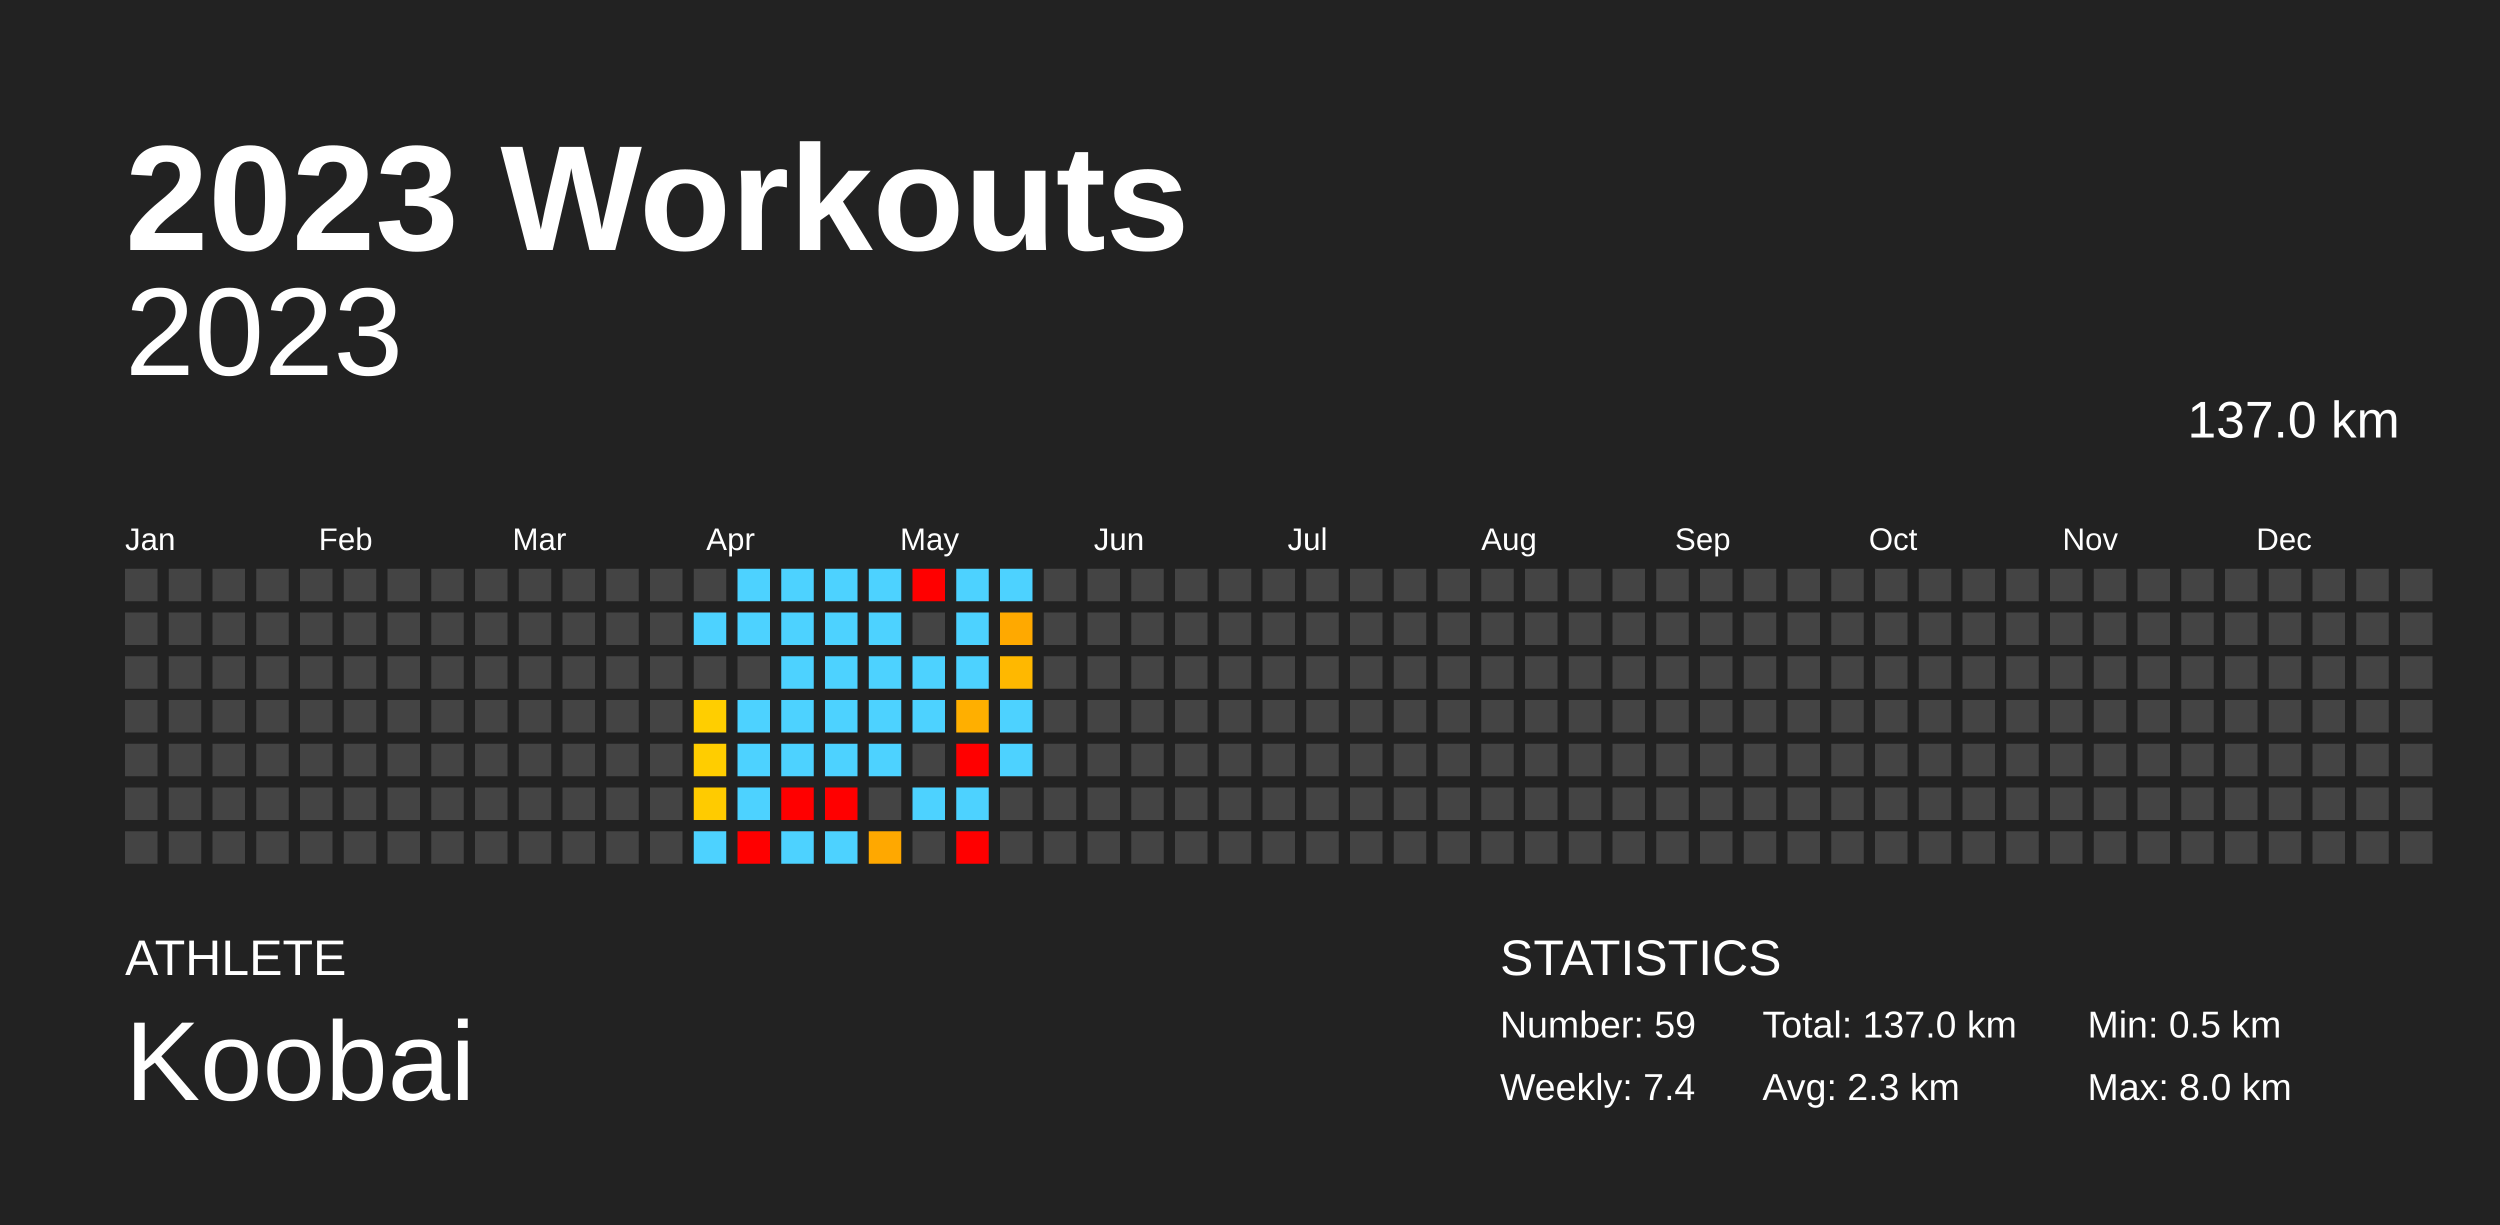
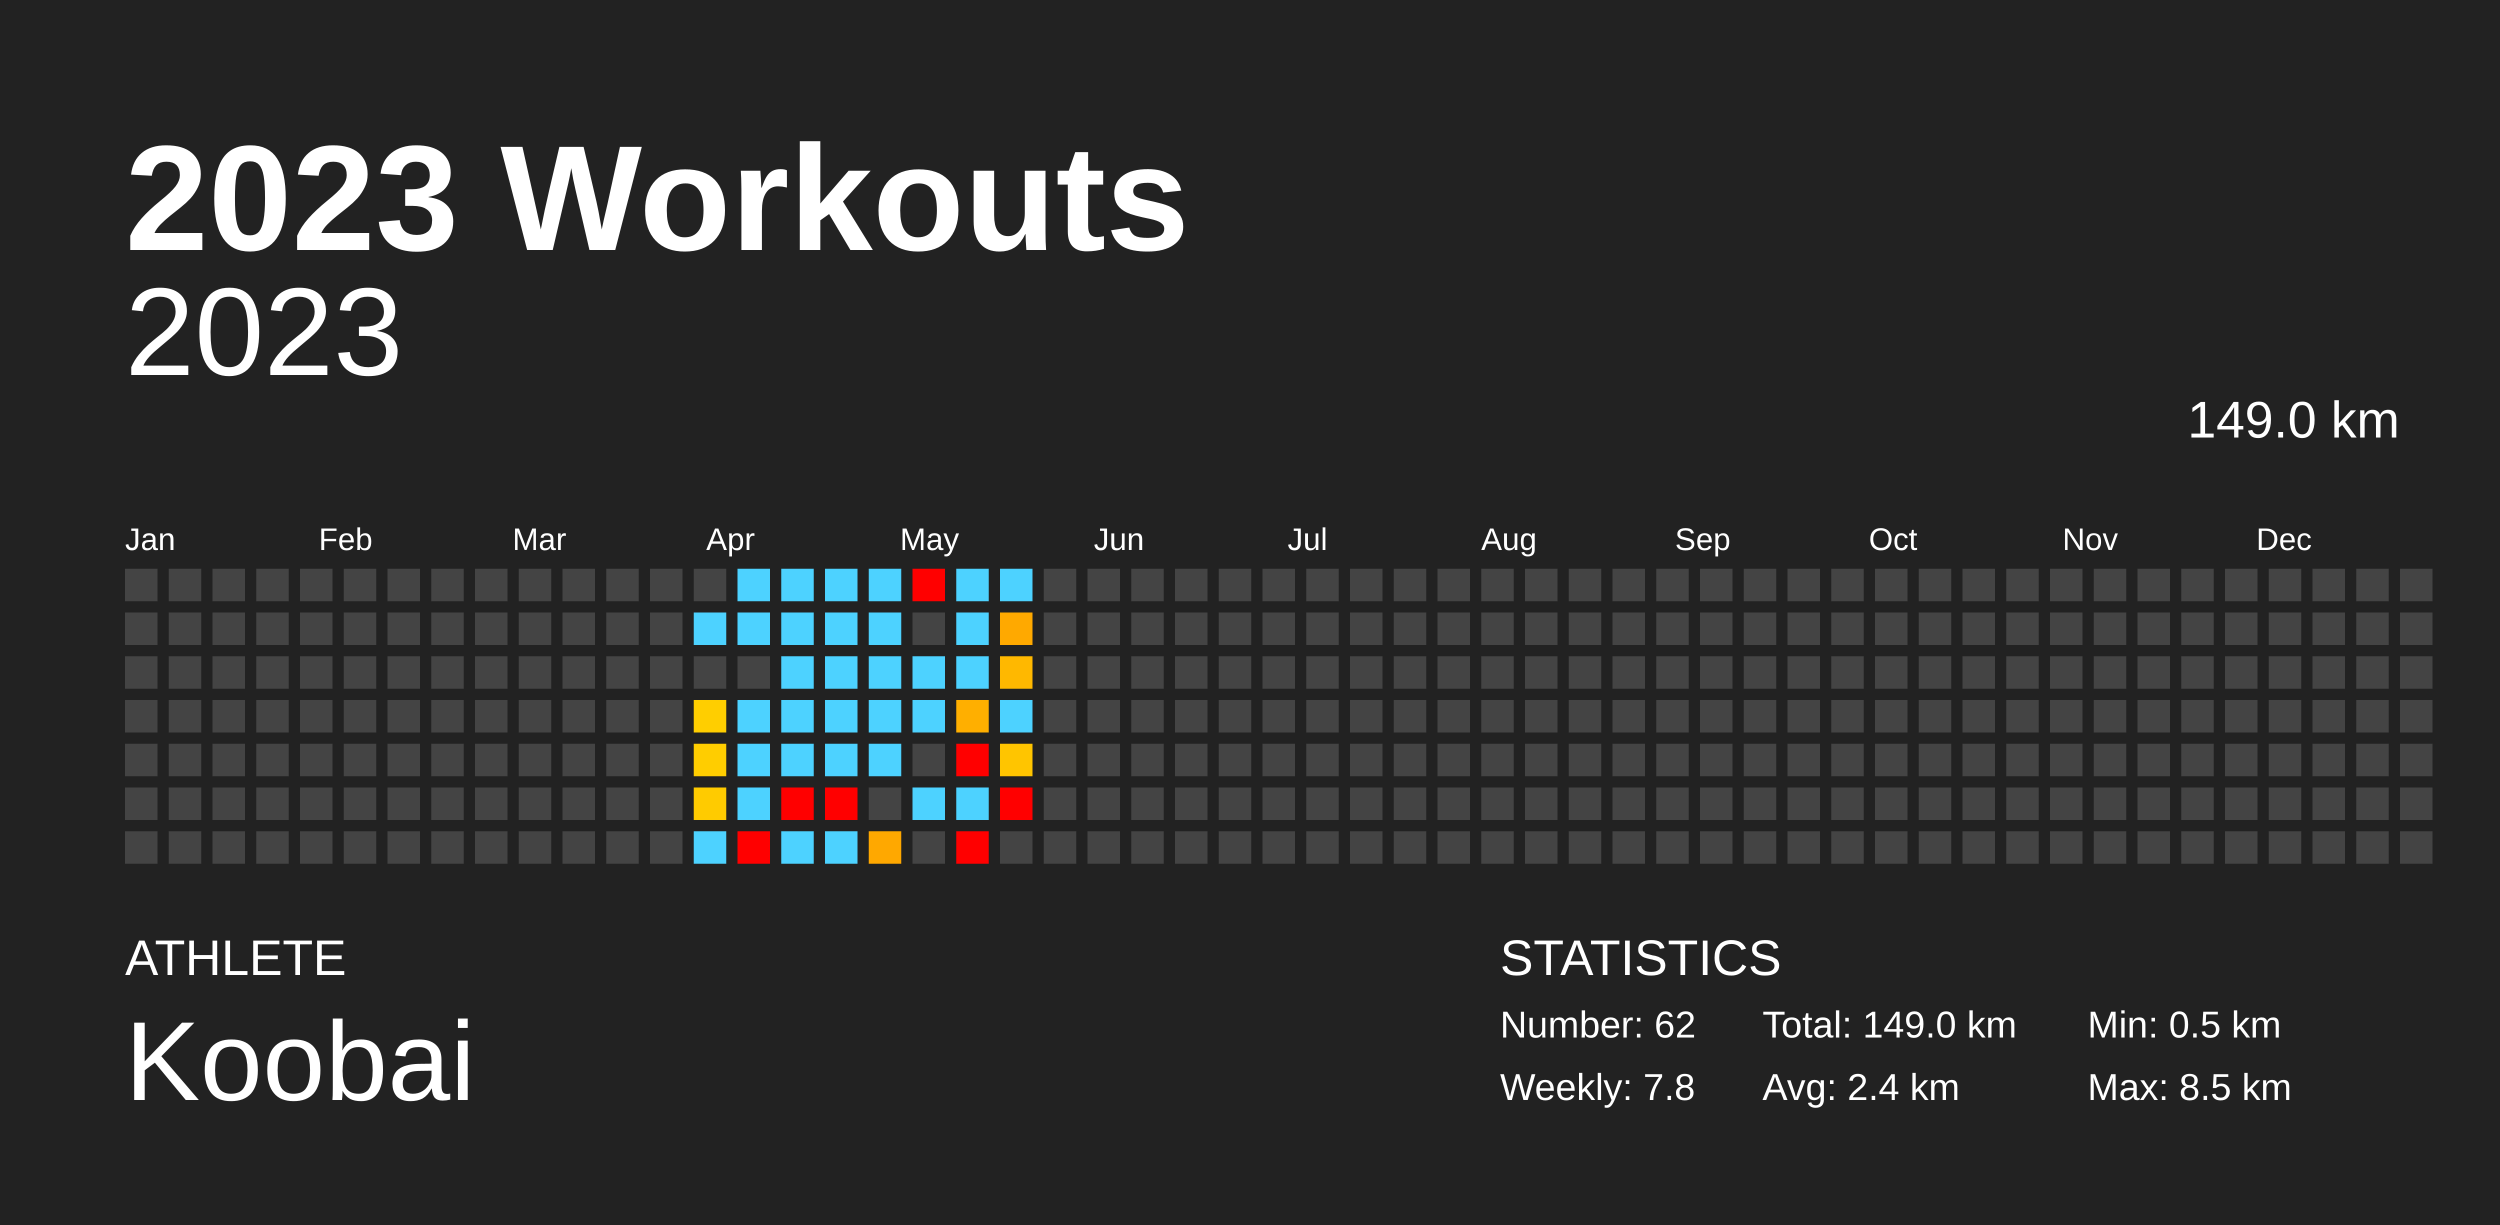
<svg xmlns="http://www.w3.org/2000/svg" baseProfile="full" height="98mm" version="1.1" viewBox="0,0,200,98" width="200mm">
  <defs />
  <rect fill="#222222" height="98" width="200" x="0" y="0" />
  <text fill="#FFFFFF" style="font-size:12px; font-family:Arial; font-weight:bold;" x="10" y="20">2023 Workouts</text>
  <text fill="#FFFFFF" style="font-size:4px; font-family:Arial" x="10" y="78">ATHLETE</text>
  <text fill="#FFFFFF" style="font-size:9px; font-family:Arial" x="10" y="88">Koobai</text>
  <text fill="#FFFFFF" style="font-size:4px; font-family:Arial" x="120" y="78">STATISTICS</text>
-   <text fill="#FFFFFF" style="font-size:3px; font-family:Arial" x="120" y="83">Number: 59</text>
-   <text fill="#FFFFFF" style="font-size:3px; font-family:Arial" x="120" y="88">Weekly: 7.4</text>
-   <text fill="#FFFFFF" style="font-size:3px; font-family:Arial" x="141" y="83">Total: 137.0 km</text>
-   <text fill="#FFFFFF" style="font-size:3px; font-family:Arial" x="141" y="88">Avg: 2.3 km</text>
+   <text fill="#FFFFFF" style="font-size:3px; font-family:Arial" x="120" y="83">Number: 62</text>
+   <text fill="#FFFFFF" style="font-size:3px; font-family:Arial" x="120" y="88">Weekly: 7.8</text>
+   <text fill="#FFFFFF" style="font-size:3px; font-family:Arial" x="141" y="83">Total: 149.0 km</text>
+   <text fill="#FFFFFF" style="font-size:3px; font-family:Arial" x="141" y="88">Avg: 2.4 km</text>
  <text fill="#FFFFFF" style="font-size:3px; font-family:Arial" x="167" y="83">Min: 0.5 km</text>
-   <text fill="#FFFFFF" style="font-size:3px; font-family:Arial" x="167" y="88">Max: 8.0 km</text>
+   <text fill="#FFFFFF" style="font-size:3px; font-family:Arial" x="167" y="88">Max: 8.5 km</text>
  <text alignment-baseline="hanging" fill="#FFFFFF" style="font-size:10.0px; font-family:Arial;" x="10" y="30">2023</text>
-   <text alignment-baseline="hanging" fill="#FFFFFF" style="font-size:4.125px; font-family:Arial;" x="175" y="35">137.0 km</text>
+   <text alignment-baseline="hanging" fill="#FFFFFF" style="font-size:4.125px; font-family:Arial;" x="175" y="35">149.0 km</text>
  <text fill="#FFFFFF" style="font-size:2.5px; font-family:Arial" x="10.0" y="44">Jan</text>
  <text fill="#FFFFFF" style="font-size:2.5px; font-family:Arial" x="25.5" y="44">Feb</text>
  <text fill="#FFFFFF" style="font-size:2.5px; font-family:Arial" x="41.0" y="44">Mar</text>
  <text fill="#FFFFFF" style="font-size:2.5px; font-family:Arial" x="56.5" y="44">Apr</text>
  <text fill="#FFFFFF" style="font-size:2.5px; font-family:Arial" x="72.0" y="44">May</text>
  <text fill="#FFFFFF" style="font-size:2.5px; font-family:Arial" x="87.5" y="44">Jun</text>
  <text fill="#FFFFFF" style="font-size:2.5px; font-family:Arial" x="103.0" y="44">Jul</text>
  <text fill="#FFFFFF" style="font-size:2.5px; font-family:Arial" x="118.5" y="44">Aug</text>
  <text fill="#FFFFFF" style="font-size:2.5px; font-family:Arial" x="134.0" y="44">Sep</text>
  <text fill="#FFFFFF" style="font-size:2.5px; font-family:Arial" x="149.5" y="44">Oct</text>
  <text fill="#FFFFFF" style="font-size:2.5px; font-family:Arial" x="165.0" y="44">Nov</text>
  <text fill="#FFFFFF" style="font-size:2.5px; font-family:Arial" x="180.5" y="44">Dec</text>
  <rect fill="#444444" height="2.6" width="2.6" x="10.0" y="45.5" />
  <rect fill="#444444" height="2.6" width="2.6" x="10.0" y="49.0" />
  <rect fill="#444444" height="2.6" width="2.6" x="10.0" y="52.5" />
  <rect fill="#444444" height="2.6" width="2.6" x="10.0" y="56.0" />
  <rect fill="#444444" height="2.6" width="2.6" x="10.0" y="59.5" />
  <rect fill="#444444" height="2.6" width="2.6" x="10.0" y="63.0" />
  <rect fill="#444444" height="2.6" width="2.6" x="10.0" y="66.5" />
  <rect fill="#444444" height="2.6" width="2.6" x="13.5" y="45.5" />
  <rect fill="#444444" height="2.6" width="2.6" x="13.5" y="49.0" />
  <rect fill="#444444" height="2.6" width="2.6" x="13.5" y="52.5" />
  <rect fill="#444444" height="2.6" width="2.6" x="13.5" y="56.0" />
  <rect fill="#444444" height="2.6" width="2.6" x="13.5" y="59.5" />
  <rect fill="#444444" height="2.6" width="2.6" x="13.5" y="63.0" />
  <rect fill="#444444" height="2.6" width="2.6" x="13.5" y="66.5" />
  <rect fill="#444444" height="2.6" width="2.6" x="17.0" y="45.5" />
  <rect fill="#444444" height="2.6" width="2.6" x="17.0" y="49.0" />
  <rect fill="#444444" height="2.6" width="2.6" x="17.0" y="52.5" />
  <rect fill="#444444" height="2.6" width="2.6" x="17.0" y="56.0" />
  <rect fill="#444444" height="2.6" width="2.6" x="17.0" y="59.5" />
  <rect fill="#444444" height="2.6" width="2.6" x="17.0" y="63.0" />
  <rect fill="#444444" height="2.6" width="2.6" x="17.0" y="66.5" />
  <rect fill="#444444" height="2.6" width="2.6" x="20.5" y="45.5" />
  <rect fill="#444444" height="2.6" width="2.6" x="20.5" y="49.0" />
  <rect fill="#444444" height="2.6" width="2.6" x="20.5" y="52.5" />
  <rect fill="#444444" height="2.6" width="2.6" x="20.5" y="56.0" />
  <rect fill="#444444" height="2.6" width="2.6" x="20.5" y="59.5" />
  <rect fill="#444444" height="2.6" width="2.6" x="20.5" y="63.0" />
  <rect fill="#444444" height="2.6" width="2.6" x="20.5" y="66.5" />
  <rect fill="#444444" height="2.6" width="2.6" x="24.0" y="45.5" />
  <rect fill="#444444" height="2.6" width="2.6" x="24.0" y="49.0" />
  <rect fill="#444444" height="2.6" width="2.6" x="24.0" y="52.5" />
  <rect fill="#444444" height="2.6" width="2.6" x="24.0" y="56.0" />
  <rect fill="#444444" height="2.6" width="2.6" x="24.0" y="59.5" />
  <rect fill="#444444" height="2.6" width="2.6" x="24.0" y="63.0" />
  <rect fill="#444444" height="2.6" width="2.6" x="24.0" y="66.5" />
  <rect fill="#444444" height="2.6" width="2.6" x="27.5" y="45.5" />
  <rect fill="#444444" height="2.6" width="2.6" x="27.5" y="49.0" />
  <rect fill="#444444" height="2.6" width="2.6" x="27.5" y="52.5" />
  <rect fill="#444444" height="2.6" width="2.6" x="27.5" y="56.0" />
  <rect fill="#444444" height="2.6" width="2.6" x="27.5" y="59.5" />
  <rect fill="#444444" height="2.6" width="2.6" x="27.5" y="63.0" />
  <rect fill="#444444" height="2.6" width="2.6" x="27.5" y="66.5" />
  <rect fill="#444444" height="2.6" width="2.6" x="31.0" y="45.5" />
  <rect fill="#444444" height="2.6" width="2.6" x="31.0" y="49.0" />
  <rect fill="#444444" height="2.6" width="2.6" x="31.0" y="52.5" />
  <rect fill="#444444" height="2.6" width="2.6" x="31.0" y="56.0" />
  <rect fill="#444444" height="2.6" width="2.6" x="31.0" y="59.5" />
  <rect fill="#444444" height="2.6" width="2.6" x="31.0" y="63.0" />
  <rect fill="#444444" height="2.6" width="2.6" x="31.0" y="66.5" />
  <rect fill="#444444" height="2.6" width="2.6" x="34.5" y="45.5" />
  <rect fill="#444444" height="2.6" width="2.6" x="34.5" y="49.0" />
  <rect fill="#444444" height="2.6" width="2.6" x="34.5" y="52.5" />
  <rect fill="#444444" height="2.6" width="2.6" x="34.5" y="56.0" />
  <rect fill="#444444" height="2.6" width="2.6" x="34.5" y="59.5" />
  <rect fill="#444444" height="2.6" width="2.6" x="34.5" y="63.0" />
  <rect fill="#444444" height="2.6" width="2.6" x="34.5" y="66.5" />
  <rect fill="#444444" height="2.6" width="2.6" x="38.0" y="45.5" />
  <rect fill="#444444" height="2.6" width="2.6" x="38.0" y="49.0" />
  <rect fill="#444444" height="2.6" width="2.6" x="38.0" y="52.5" />
  <rect fill="#444444" height="2.6" width="2.6" x="38.0" y="56.0" />
  <rect fill="#444444" height="2.6" width="2.6" x="38.0" y="59.5" />
  <rect fill="#444444" height="2.6" width="2.6" x="38.0" y="63.0" />
  <rect fill="#444444" height="2.6" width="2.6" x="38.0" y="66.5" />
  <rect fill="#444444" height="2.6" width="2.6" x="41.5" y="45.5" />
  <rect fill="#444444" height="2.6" width="2.6" x="41.5" y="49.0" />
  <rect fill="#444444" height="2.6" width="2.6" x="41.5" y="52.5" />
  <rect fill="#444444" height="2.6" width="2.6" x="41.5" y="56.0" />
  <rect fill="#444444" height="2.6" width="2.6" x="41.5" y="59.5" />
  <rect fill="#444444" height="2.6" width="2.6" x="41.5" y="63.0" />
  <rect fill="#444444" height="2.6" width="2.6" x="41.5" y="66.5" />
  <rect fill="#444444" height="2.6" width="2.6" x="45.0" y="45.5" />
  <rect fill="#444444" height="2.6" width="2.6" x="45.0" y="49.0" />
  <rect fill="#444444" height="2.6" width="2.6" x="45.0" y="52.5" />
  <rect fill="#444444" height="2.6" width="2.6" x="45.0" y="56.0" />
  <rect fill="#444444" height="2.6" width="2.6" x="45.0" y="59.5" />
  <rect fill="#444444" height="2.6" width="2.6" x="45.0" y="63.0" />
  <rect fill="#444444" height="2.6" width="2.6" x="45.0" y="66.5" />
  <rect fill="#444444" height="2.6" width="2.6" x="48.5" y="45.5" />
  <rect fill="#444444" height="2.6" width="2.6" x="48.5" y="49.0" />
  <rect fill="#444444" height="2.6" width="2.6" x="48.5" y="52.5" />
  <rect fill="#444444" height="2.6" width="2.6" x="48.5" y="56.0" />
  <rect fill="#444444" height="2.6" width="2.6" x="48.5" y="59.5" />
  <rect fill="#444444" height="2.6" width="2.6" x="48.5" y="63.0" />
  <rect fill="#444444" height="2.6" width="2.6" x="48.5" y="66.5" />
  <rect fill="#444444" height="2.6" width="2.6" x="52.0" y="45.5" />
  <rect fill="#444444" height="2.6" width="2.6" x="52.0" y="49.0" />
  <rect fill="#444444" height="2.6" width="2.6" x="52.0" y="52.5" />
  <rect fill="#444444" height="2.6" width="2.6" x="52.0" y="56.0" />
  <rect fill="#444444" height="2.6" width="2.6" x="52.0" y="59.5" />
  <rect fill="#444444" height="2.6" width="2.6" x="52.0" y="63.0" />
  <rect fill="#444444" height="2.6" width="2.6" x="52.0" y="66.5" />
  <rect fill="#444444" height="2.6" width="2.6" x="55.5" y="45.5" />
  <rect fill="#4dd2ff" height="2.6" width="2.6" x="55.5" y="49.0" />
  <rect fill="#444444" height="2.6" width="2.6" x="55.5" y="52.5" />
  <rect fill="#ffce00" height="2.6" width="2.6" x="55.5" y="56.0" />
  <rect fill="#ffcd00" height="2.6" width="2.6" x="55.5" y="59.5" />
  <rect fill="#ffcb00" height="2.6" width="2.6" x="55.5" y="63.0" />
  <rect fill="#4dd2ff" height="2.6" width="2.6" x="55.5" y="66.5" />
  <rect fill="#4dd2ff" height="2.6" width="2.6" x="59.0" y="45.5" />
  <rect fill="#4dd2ff" height="2.6" width="2.6" x="59.0" y="49.0" />
  <rect fill="#444444" height="2.6" width="2.6" x="59.0" y="52.5" />
  <rect fill="#4dd2ff" height="2.6" width="2.6" x="59.0" y="56.0" />
  <rect fill="#4dd2ff" height="2.6" width="2.6" x="59.0" y="59.5" />
  <rect fill="#4dd2ff" height="2.6" width="2.6" x="59.0" y="63.0" />
  <rect fill="red" height="2.6" width="2.6" x="59.0" y="66.5" />
  <rect fill="#4dd2ff" height="2.6" width="2.6" x="62.5" y="45.5" />
  <rect fill="#4dd2ff" height="2.6" width="2.6" x="62.5" y="49.0" />
  <rect fill="#4dd2ff" height="2.6" width="2.6" x="62.5" y="52.5" />
  <rect fill="#4dd2ff" height="2.6" width="2.6" x="62.5" y="56.0" />
  <rect fill="#4dd2ff" height="2.6" width="2.6" x="62.5" y="59.5" />
  <rect fill="red" height="2.6" width="2.6" x="62.5" y="63.0" />
  <rect fill="#4dd2ff" height="2.6" width="2.6" x="62.5" y="66.5" />
  <rect fill="#4dd2ff" height="2.6" width="2.6" x="66.0" y="45.5" />
  <rect fill="#4dd2ff" height="2.6" width="2.6" x="66.0" y="49.0" />
  <rect fill="#4dd2ff" height="2.6" width="2.6" x="66.0" y="52.5" />
  <rect fill="#4dd2ff" height="2.6" width="2.6" x="66.0" y="56.0" />
  <rect fill="#4dd2ff" height="2.6" width="2.6" x="66.0" y="59.5" />
  <rect fill="red" height="2.6" width="2.6" x="66.0" y="63.0" />
  <rect fill="#4dd2ff" height="2.6" width="2.6" x="66.0" y="66.5" />
  <rect fill="#4dd2ff" height="2.6" width="2.6" x="69.5" y="45.5" />
  <rect fill="#4dd2ff" height="2.6" width="2.6" x="69.5" y="49.0" />
  <rect fill="#4dd2ff" height="2.6" width="2.6" x="69.5" y="52.5" />
  <rect fill="#4dd2ff" height="2.6" width="2.6" x="69.5" y="56.0" />
  <rect fill="#4dd2ff" height="2.6" width="2.6" x="69.5" y="59.5" />
  <rect fill="#444444" height="2.6" width="2.6" x="69.5" y="63.0" />
  <rect fill="#ffa800" height="2.6" width="2.6" x="69.5" y="66.5" />
  <rect fill="red" height="2.6" width="2.6" x="73.0" y="45.5" />
  <rect fill="#444444" height="2.6" width="2.6" x="73.0" y="49.0" />
  <rect fill="#4dd2ff" height="2.6" width="2.6" x="73.0" y="52.5" />
  <rect fill="#4dd2ff" height="2.6" width="2.6" x="73.0" y="56.0" />
  <rect fill="#444444" height="2.6" width="2.6" x="73.0" y="59.5" />
  <rect fill="#4dd2ff" height="2.6" width="2.6" x="73.0" y="63.0" />
  <rect fill="#444444" height="2.6" width="2.6" x="73.0" y="66.5" />
  <rect fill="#4dd2ff" height="2.6" width="2.6" x="76.5" y="45.5" />
  <rect fill="#4dd2ff" height="2.6" width="2.6" x="76.5" y="49.0" />
  <rect fill="#4dd2ff" height="2.6" width="2.6" x="76.5" y="52.5" />
  <rect fill="#ffaf00" height="2.6" width="2.6" x="76.5" y="56.0" />
  <rect fill="red" height="2.6" width="2.6" x="76.5" y="59.5" />
  <rect fill="#4dd2ff" height="2.6" width="2.6" x="76.5" y="63.0" />
  <rect fill="red" height="2.6" width="2.6" x="76.5" y="66.5" />
  <rect fill="#4dd2ff" height="2.6" width="2.6" x="80.0" y="45.5" />
  <rect fill="#ffa900" height="2.6" width="2.6" x="80.0" y="49.0" />
  <rect fill="#ffb800" height="2.6" width="2.6" x="80.0" y="52.5" />
  <rect fill="#4dd2ff" height="2.6" width="2.6" x="80.0" y="56.0" />
-   <rect fill="#4dd2ff" height="2.6" width="2.6" x="80.0" y="59.5" />
-   <rect fill="#444444" height="2.6" width="2.6" x="80.0" y="63.0" />
+   <rect fill="#ffc500" height="2.6" width="2.6" x="80.0" y="59.5" />
+   <rect fill="red" height="2.6" width="2.6" x="80.0" y="63.0" />
  <rect fill="#444444" height="2.6" width="2.6" x="80.0" y="66.5" />
  <rect fill="#444444" height="2.6" width="2.6" x="83.5" y="45.5" />
  <rect fill="#444444" height="2.6" width="2.6" x="83.5" y="49.0" />
  <rect fill="#444444" height="2.6" width="2.6" x="83.5" y="52.5" />
  <rect fill="#444444" height="2.6" width="2.6" x="83.5" y="56.0" />
  <rect fill="#444444" height="2.6" width="2.6" x="83.5" y="59.5" />
  <rect fill="#444444" height="2.6" width="2.6" x="83.5" y="63.0" />
  <rect fill="#444444" height="2.6" width="2.6" x="83.5" y="66.5" />
  <rect fill="#444444" height="2.6" width="2.6" x="87.0" y="45.5" />
  <rect fill="#444444" height="2.6" width="2.6" x="87.0" y="49.0" />
  <rect fill="#444444" height="2.6" width="2.6" x="87.0" y="52.5" />
  <rect fill="#444444" height="2.6" width="2.6" x="87.0" y="56.0" />
  <rect fill="#444444" height="2.6" width="2.6" x="87.0" y="59.5" />
  <rect fill="#444444" height="2.6" width="2.6" x="87.0" y="63.0" />
  <rect fill="#444444" height="2.6" width="2.6" x="87.0" y="66.5" />
  <rect fill="#444444" height="2.6" width="2.6" x="90.5" y="45.5" />
  <rect fill="#444444" height="2.6" width="2.6" x="90.5" y="49.0" />
  <rect fill="#444444" height="2.6" width="2.6" x="90.5" y="52.5" />
  <rect fill="#444444" height="2.6" width="2.6" x="90.5" y="56.0" />
  <rect fill="#444444" height="2.6" width="2.6" x="90.5" y="59.5" />
  <rect fill="#444444" height="2.6" width="2.6" x="90.5" y="63.0" />
  <rect fill="#444444" height="2.6" width="2.6" x="90.5" y="66.5" />
  <rect fill="#444444" height="2.6" width="2.6" x="94.0" y="45.5" />
  <rect fill="#444444" height="2.6" width="2.6" x="94.0" y="49.0" />
  <rect fill="#444444" height="2.6" width="2.6" x="94.0" y="52.5" />
  <rect fill="#444444" height="2.6" width="2.6" x="94.0" y="56.0" />
  <rect fill="#444444" height="2.6" width="2.6" x="94.0" y="59.5" />
  <rect fill="#444444" height="2.6" width="2.6" x="94.0" y="63.0" />
  <rect fill="#444444" height="2.6" width="2.6" x="94.0" y="66.5" />
  <rect fill="#444444" height="2.6" width="2.6" x="97.5" y="45.5" />
  <rect fill="#444444" height="2.6" width="2.6" x="97.5" y="49.0" />
  <rect fill="#444444" height="2.6" width="2.6" x="97.5" y="52.5" />
  <rect fill="#444444" height="2.6" width="2.6" x="97.5" y="56.0" />
  <rect fill="#444444" height="2.6" width="2.6" x="97.5" y="59.5" />
  <rect fill="#444444" height="2.6" width="2.6" x="97.5" y="63.0" />
  <rect fill="#444444" height="2.6" width="2.6" x="97.5" y="66.5" />
  <rect fill="#444444" height="2.6" width="2.6" x="101.0" y="45.5" />
  <rect fill="#444444" height="2.6" width="2.6" x="101.0" y="49.0" />
  <rect fill="#444444" height="2.6" width="2.6" x="101.0" y="52.5" />
  <rect fill="#444444" height="2.6" width="2.6" x="101.0" y="56.0" />
  <rect fill="#444444" height="2.6" width="2.6" x="101.0" y="59.5" />
  <rect fill="#444444" height="2.6" width="2.6" x="101.0" y="63.0" />
  <rect fill="#444444" height="2.6" width="2.6" x="101.0" y="66.5" />
  <rect fill="#444444" height="2.6" width="2.6" x="104.5" y="45.5" />
  <rect fill="#444444" height="2.6" width="2.6" x="104.5" y="49.0" />
  <rect fill="#444444" height="2.6" width="2.6" x="104.5" y="52.5" />
  <rect fill="#444444" height="2.6" width="2.6" x="104.5" y="56.0" />
  <rect fill="#444444" height="2.6" width="2.6" x="104.5" y="59.5" />
  <rect fill="#444444" height="2.6" width="2.6" x="104.5" y="63.0" />
  <rect fill="#444444" height="2.6" width="2.6" x="104.5" y="66.5" />
  <rect fill="#444444" height="2.6" width="2.6" x="108.0" y="45.5" />
  <rect fill="#444444" height="2.6" width="2.6" x="108.0" y="49.0" />
  <rect fill="#444444" height="2.6" width="2.6" x="108.0" y="52.5" />
  <rect fill="#444444" height="2.6" width="2.6" x="108.0" y="56.0" />
  <rect fill="#444444" height="2.6" width="2.6" x="108.0" y="59.5" />
  <rect fill="#444444" height="2.6" width="2.6" x="108.0" y="63.0" />
  <rect fill="#444444" height="2.6" width="2.6" x="108.0" y="66.5" />
  <rect fill="#444444" height="2.6" width="2.6" x="111.5" y="45.5" />
  <rect fill="#444444" height="2.6" width="2.6" x="111.5" y="49.0" />
  <rect fill="#444444" height="2.6" width="2.6" x="111.5" y="52.5" />
  <rect fill="#444444" height="2.6" width="2.6" x="111.5" y="56.0" />
  <rect fill="#444444" height="2.6" width="2.6" x="111.5" y="59.5" />
  <rect fill="#444444" height="2.6" width="2.6" x="111.5" y="63.0" />
  <rect fill="#444444" height="2.6" width="2.6" x="111.5" y="66.5" />
  <rect fill="#444444" height="2.6" width="2.6" x="115.0" y="45.5" />
  <rect fill="#444444" height="2.6" width="2.6" x="115.0" y="49.0" />
  <rect fill="#444444" height="2.6" width="2.6" x="115.0" y="52.5" />
  <rect fill="#444444" height="2.6" width="2.6" x="115.0" y="56.0" />
  <rect fill="#444444" height="2.6" width="2.6" x="115.0" y="59.5" />
  <rect fill="#444444" height="2.6" width="2.6" x="115.0" y="63.0" />
  <rect fill="#444444" height="2.6" width="2.6" x="115.0" y="66.5" />
  <rect fill="#444444" height="2.6" width="2.6" x="118.5" y="45.5" />
  <rect fill="#444444" height="2.6" width="2.6" x="118.5" y="49.0" />
  <rect fill="#444444" height="2.6" width="2.6" x="118.5" y="52.5" />
  <rect fill="#444444" height="2.6" width="2.6" x="118.5" y="56.0" />
  <rect fill="#444444" height="2.6" width="2.6" x="118.5" y="59.5" />
  <rect fill="#444444" height="2.6" width="2.6" x="118.5" y="63.0" />
  <rect fill="#444444" height="2.6" width="2.6" x="118.5" y="66.5" />
  <rect fill="#444444" height="2.6" width="2.6" x="122.0" y="45.5" />
  <rect fill="#444444" height="2.6" width="2.6" x="122.0" y="49.0" />
  <rect fill="#444444" height="2.6" width="2.6" x="122.0" y="52.5" />
  <rect fill="#444444" height="2.6" width="2.6" x="122.0" y="56.0" />
  <rect fill="#444444" height="2.6" width="2.6" x="122.0" y="59.5" />
  <rect fill="#444444" height="2.6" width="2.6" x="122.0" y="63.0" />
  <rect fill="#444444" height="2.6" width="2.6" x="122.0" y="66.5" />
  <rect fill="#444444" height="2.6" width="2.6" x="125.5" y="45.5" />
  <rect fill="#444444" height="2.6" width="2.6" x="125.5" y="49.0" />
  <rect fill="#444444" height="2.6" width="2.6" x="125.5" y="52.5" />
  <rect fill="#444444" height="2.6" width="2.6" x="125.5" y="56.0" />
  <rect fill="#444444" height="2.6" width="2.6" x="125.5" y="59.5" />
  <rect fill="#444444" height="2.6" width="2.6" x="125.5" y="63.0" />
  <rect fill="#444444" height="2.6" width="2.6" x="125.5" y="66.5" />
  <rect fill="#444444" height="2.6" width="2.6" x="129.0" y="45.5" />
  <rect fill="#444444" height="2.6" width="2.6" x="129.0" y="49.0" />
  <rect fill="#444444" height="2.6" width="2.6" x="129.0" y="52.5" />
  <rect fill="#444444" height="2.6" width="2.6" x="129.0" y="56.0" />
  <rect fill="#444444" height="2.6" width="2.6" x="129.0" y="59.5" />
  <rect fill="#444444" height="2.6" width="2.6" x="129.0" y="63.0" />
  <rect fill="#444444" height="2.6" width="2.6" x="129.0" y="66.5" />
  <rect fill="#444444" height="2.6" width="2.6" x="132.5" y="45.5" />
  <rect fill="#444444" height="2.6" width="2.6" x="132.5" y="49.0" />
  <rect fill="#444444" height="2.6" width="2.6" x="132.5" y="52.5" />
  <rect fill="#444444" height="2.6" width="2.6" x="132.5" y="56.0" />
  <rect fill="#444444" height="2.6" width="2.6" x="132.5" y="59.5" />
  <rect fill="#444444" height="2.6" width="2.6" x="132.5" y="63.0" />
  <rect fill="#444444" height="2.6" width="2.6" x="132.5" y="66.5" />
  <rect fill="#444444" height="2.6" width="2.6" x="136.0" y="45.5" />
  <rect fill="#444444" height="2.6" width="2.6" x="136.0" y="49.0" />
  <rect fill="#444444" height="2.6" width="2.6" x="136.0" y="52.5" />
  <rect fill="#444444" height="2.6" width="2.6" x="136.0" y="56.0" />
  <rect fill="#444444" height="2.6" width="2.6" x="136.0" y="59.5" />
  <rect fill="#444444" height="2.6" width="2.6" x="136.0" y="63.0" />
  <rect fill="#444444" height="2.6" width="2.6" x="136.0" y="66.5" />
  <rect fill="#444444" height="2.6" width="2.6" x="139.5" y="45.5" />
  <rect fill="#444444" height="2.6" width="2.6" x="139.5" y="49.0" />
  <rect fill="#444444" height="2.6" width="2.6" x="139.5" y="52.5" />
  <rect fill="#444444" height="2.6" width="2.6" x="139.5" y="56.0" />
  <rect fill="#444444" height="2.6" width="2.6" x="139.5" y="59.5" />
  <rect fill="#444444" height="2.6" width="2.6" x="139.5" y="63.0" />
  <rect fill="#444444" height="2.6" width="2.6" x="139.5" y="66.5" />
  <rect fill="#444444" height="2.6" width="2.6" x="143.0" y="45.5" />
  <rect fill="#444444" height="2.6" width="2.6" x="143.0" y="49.0" />
  <rect fill="#444444" height="2.6" width="2.6" x="143.0" y="52.5" />
  <rect fill="#444444" height="2.6" width="2.6" x="143.0" y="56.0" />
  <rect fill="#444444" height="2.6" width="2.6" x="143.0" y="59.5" />
  <rect fill="#444444" height="2.6" width="2.6" x="143.0" y="63.0" />
  <rect fill="#444444" height="2.6" width="2.6" x="143.0" y="66.5" />
  <rect fill="#444444" height="2.6" width="2.6" x="146.5" y="45.5" />
  <rect fill="#444444" height="2.6" width="2.6" x="146.5" y="49.0" />
  <rect fill="#444444" height="2.6" width="2.6" x="146.5" y="52.5" />
  <rect fill="#444444" height="2.6" width="2.6" x="146.5" y="56.0" />
  <rect fill="#444444" height="2.6" width="2.6" x="146.5" y="59.5" />
  <rect fill="#444444" height="2.6" width="2.6" x="146.5" y="63.0" />
  <rect fill="#444444" height="2.6" width="2.6" x="146.5" y="66.5" />
  <rect fill="#444444" height="2.6" width="2.6" x="150.0" y="45.5" />
  <rect fill="#444444" height="2.6" width="2.6" x="150.0" y="49.0" />
  <rect fill="#444444" height="2.6" width="2.6" x="150.0" y="52.5" />
  <rect fill="#444444" height="2.6" width="2.6" x="150.0" y="56.0" />
  <rect fill="#444444" height="2.6" width="2.6" x="150.0" y="59.5" />
  <rect fill="#444444" height="2.6" width="2.6" x="150.0" y="63.0" />
  <rect fill="#444444" height="2.6" width="2.6" x="150.0" y="66.5" />
  <rect fill="#444444" height="2.6" width="2.6" x="153.5" y="45.5" />
  <rect fill="#444444" height="2.6" width="2.6" x="153.5" y="49.0" />
  <rect fill="#444444" height="2.6" width="2.6" x="153.5" y="52.5" />
  <rect fill="#444444" height="2.6" width="2.6" x="153.5" y="56.0" />
  <rect fill="#444444" height="2.6" width="2.6" x="153.5" y="59.5" />
  <rect fill="#444444" height="2.6" width="2.6" x="153.5" y="63.0" />
  <rect fill="#444444" height="2.6" width="2.6" x="153.5" y="66.5" />
  <rect fill="#444444" height="2.6" width="2.6" x="157.0" y="45.5" />
  <rect fill="#444444" height="2.6" width="2.6" x="157.0" y="49.0" />
  <rect fill="#444444" height="2.6" width="2.6" x="157.0" y="52.5" />
  <rect fill="#444444" height="2.6" width="2.6" x="157.0" y="56.0" />
  <rect fill="#444444" height="2.6" width="2.6" x="157.0" y="59.5" />
  <rect fill="#444444" height="2.6" width="2.6" x="157.0" y="63.0" />
  <rect fill="#444444" height="2.6" width="2.6" x="157.0" y="66.5" />
  <rect fill="#444444" height="2.6" width="2.6" x="160.5" y="45.5" />
  <rect fill="#444444" height="2.6" width="2.6" x="160.5" y="49.0" />
  <rect fill="#444444" height="2.6" width="2.6" x="160.5" y="52.5" />
  <rect fill="#444444" height="2.6" width="2.6" x="160.5" y="56.0" />
  <rect fill="#444444" height="2.6" width="2.6" x="160.5" y="59.5" />
  <rect fill="#444444" height="2.6" width="2.6" x="160.5" y="63.0" />
  <rect fill="#444444" height="2.6" width="2.6" x="160.5" y="66.5" />
  <rect fill="#444444" height="2.6" width="2.6" x="164.0" y="45.5" />
  <rect fill="#444444" height="2.6" width="2.6" x="164.0" y="49.0" />
  <rect fill="#444444" height="2.6" width="2.6" x="164.0" y="52.5" />
  <rect fill="#444444" height="2.6" width="2.6" x="164.0" y="56.0" />
  <rect fill="#444444" height="2.6" width="2.6" x="164.0" y="59.5" />
  <rect fill="#444444" height="2.6" width="2.6" x="164.0" y="63.0" />
  <rect fill="#444444" height="2.6" width="2.6" x="164.0" y="66.5" />
  <rect fill="#444444" height="2.6" width="2.6" x="167.5" y="45.5" />
  <rect fill="#444444" height="2.6" width="2.6" x="167.5" y="49.0" />
  <rect fill="#444444" height="2.6" width="2.6" x="167.5" y="52.5" />
  <rect fill="#444444" height="2.6" width="2.6" x="167.5" y="56.0" />
  <rect fill="#444444" height="2.6" width="2.6" x="167.5" y="59.5" />
  <rect fill="#444444" height="2.6" width="2.6" x="167.5" y="63.0" />
  <rect fill="#444444" height="2.6" width="2.6" x="167.5" y="66.5" />
  <rect fill="#444444" height="2.6" width="2.6" x="171.0" y="45.5" />
  <rect fill="#444444" height="2.6" width="2.6" x="171.0" y="49.0" />
  <rect fill="#444444" height="2.6" width="2.6" x="171.0" y="52.5" />
  <rect fill="#444444" height="2.6" width="2.6" x="171.0" y="56.0" />
  <rect fill="#444444" height="2.6" width="2.6" x="171.0" y="59.5" />
  <rect fill="#444444" height="2.6" width="2.6" x="171.0" y="63.0" />
  <rect fill="#444444" height="2.6" width="2.6" x="171.0" y="66.5" />
  <rect fill="#444444" height="2.6" width="2.6" x="174.5" y="45.5" />
  <rect fill="#444444" height="2.6" width="2.6" x="174.5" y="49.0" />
  <rect fill="#444444" height="2.6" width="2.6" x="174.5" y="52.5" />
  <rect fill="#444444" height="2.6" width="2.6" x="174.5" y="56.0" />
  <rect fill="#444444" height="2.6" width="2.6" x="174.5" y="59.5" />
  <rect fill="#444444" height="2.6" width="2.6" x="174.5" y="63.0" />
  <rect fill="#444444" height="2.6" width="2.6" x="174.5" y="66.5" />
  <rect fill="#444444" height="2.6" width="2.6" x="178.0" y="45.5" />
  <rect fill="#444444" height="2.6" width="2.6" x="178.0" y="49.0" />
  <rect fill="#444444" height="2.6" width="2.6" x="178.0" y="52.5" />
  <rect fill="#444444" height="2.6" width="2.6" x="178.0" y="56.0" />
  <rect fill="#444444" height="2.6" width="2.6" x="178.0" y="59.5" />
  <rect fill="#444444" height="2.6" width="2.6" x="178.0" y="63.0" />
  <rect fill="#444444" height="2.6" width="2.6" x="178.0" y="66.5" />
  <rect fill="#444444" height="2.6" width="2.6" x="181.5" y="45.5" />
  <rect fill="#444444" height="2.6" width="2.6" x="181.5" y="49.0" />
  <rect fill="#444444" height="2.6" width="2.6" x="181.5" y="52.5" />
  <rect fill="#444444" height="2.6" width="2.6" x="181.5" y="56.0" />
  <rect fill="#444444" height="2.6" width="2.6" x="181.5" y="59.5" />
  <rect fill="#444444" height="2.6" width="2.6" x="181.5" y="63.0" />
  <rect fill="#444444" height="2.6" width="2.6" x="181.5" y="66.5" />
  <rect fill="#444444" height="2.6" width="2.6" x="185.0" y="45.5" />
  <rect fill="#444444" height="2.6" width="2.6" x="185.0" y="49.0" />
  <rect fill="#444444" height="2.6" width="2.6" x="185.0" y="52.5" />
  <rect fill="#444444" height="2.6" width="2.6" x="185.0" y="56.0" />
  <rect fill="#444444" height="2.6" width="2.6" x="185.0" y="59.5" />
  <rect fill="#444444" height="2.6" width="2.6" x="185.0" y="63.0" />
  <rect fill="#444444" height="2.6" width="2.6" x="185.0" y="66.5" />
  <rect fill="#444444" height="2.6" width="2.6" x="188.5" y="45.5" />
  <rect fill="#444444" height="2.6" width="2.6" x="188.5" y="49.0" />
  <rect fill="#444444" height="2.6" width="2.6" x="188.5" y="52.5" />
  <rect fill="#444444" height="2.6" width="2.6" x="188.5" y="56.0" />
  <rect fill="#444444" height="2.6" width="2.6" x="188.5" y="59.5" />
  <rect fill="#444444" height="2.6" width="2.6" x="188.5" y="63.0" />
  <rect fill="#444444" height="2.6" width="2.6" x="188.5" y="66.5" />
  <rect fill="#444444" height="2.6" width="2.6" x="192.0" y="45.5" />
  <rect fill="#444444" height="2.6" width="2.6" x="192.0" y="49.0" />
  <rect fill="#444444" height="2.6" width="2.6" x="192.0" y="52.5" />
  <rect fill="#444444" height="2.6" width="2.6" x="192.0" y="56.0" />
  <rect fill="#444444" height="2.6" width="2.6" x="192.0" y="59.5" />
  <rect fill="#444444" height="2.6" width="2.6" x="192.0" y="63.0" />
  <rect fill="#444444" height="2.6" width="2.6" x="192.0" y="66.5" />
</svg>
